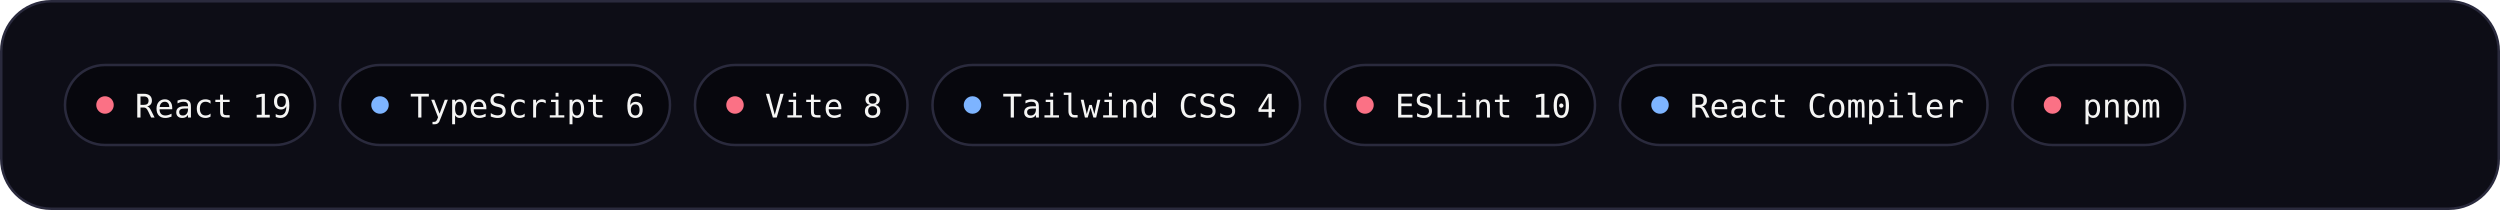
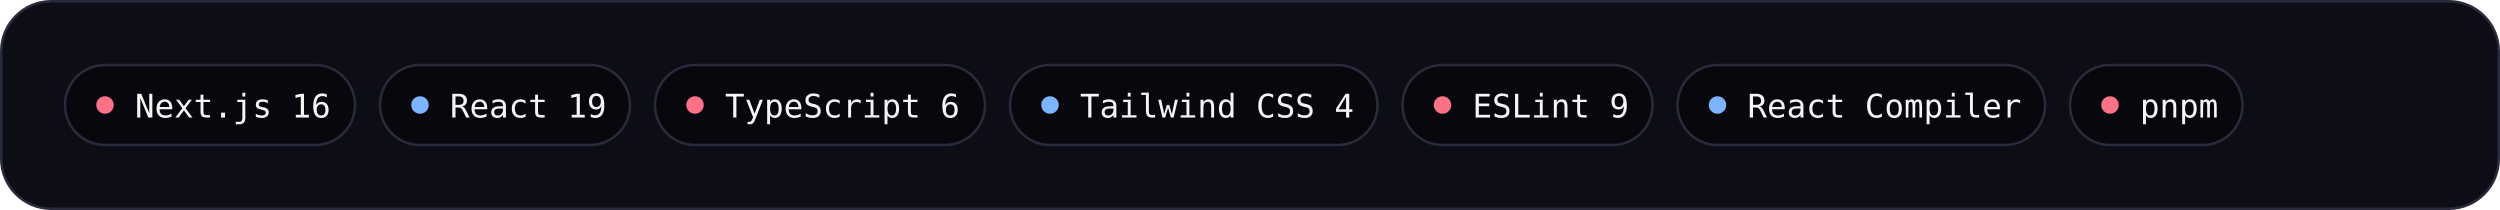
- <svg xmlns="http://www.w3.org/2000/svg" width="1000" height="84" viewBox="0 0 1000 84" role="img" aria-label="Stack: React 19, TypeScript 6, Vite 8, Tailwind CSS 4, ESLint 10, React Compiler, pnpm">
+ <svg xmlns="http://www.w3.org/2000/svg" width="1000" height="84" viewBox="0 0 1000 84" role="img" aria-label="Stack: Next.js 16, React 19, TypeScript 6, Tailwind CSS 4, ESLint 9, React Compiler, pnpm">
  <defs>
    <linearGradient id="g" x1="0" y1="0" x2="1" y2="0">
      <stop offset="0" stop-color="#fb7185" />
      <stop offset="1" stop-color="#7db4ff" />
    </linearGradient>
  </defs>
  <rect x="0.5" y="0.5" width="999" height="83" rx="20" fill="#0d0d16" stroke="#2a2a3d" />
-   <rect x="26" y="26" width="100" height="32" rx="16" fill="#07070d" stroke="#2a2a3d" />
+   <rect x="26" y="26" width="116" height="32" rx="16" fill="#07070d" stroke="#2a2a3d" />
  <circle cx="42" cy="42" r="3.5" fill="#fb7185" />
-   <text x="54" y="47" font-family="'Cascadia Code',Menlo,Consolas,monospace" font-size="13" fill="#f5f5f4">React 19</text>
-   <rect x="136" y="26" width="132" height="32" rx="16" fill="#07070d" stroke="#2a2a3d" />
-   <circle cx="152" cy="42" r="3.5" fill="#7db4ff" />
-   <text x="164" y="47" font-family="'Cascadia Code',Menlo,Consolas,monospace" font-size="13" fill="#f5f5f4">TypeScript 6</text>
-   <rect x="278" y="26" width="85" height="32" rx="16" fill="#07070d" stroke="#2a2a3d" />
-   <circle cx="294" cy="42" r="3.5" fill="#fb7185" />
-   <text x="306" y="47" font-family="'Cascadia Code',Menlo,Consolas,monospace" font-size="13" fill="#f5f5f4">Vite 8</text>
-   <rect x="373" y="26" width="147" height="32" rx="16" fill="#07070d" stroke="#2a2a3d" />
-   <circle cx="389" cy="42" r="3.5" fill="#7db4ff" />
-   <text x="401" y="47" font-family="'Cascadia Code',Menlo,Consolas,monospace" font-size="13" fill="#f5f5f4">Tailwind CSS 4</text>
-   <rect x="530" y="26" width="108" height="32" rx="16" fill="#07070d" stroke="#2a2a3d" />
-   <circle cx="546" cy="42" r="3.5" fill="#fb7185" />
-   <text x="558" y="47" font-family="'Cascadia Code',Menlo,Consolas,monospace" font-size="13" fill="#f5f5f4">ESLint 10</text>
-   <rect x="648" y="26" width="147" height="32" rx="16" fill="#07070d" stroke="#2a2a3d" />
-   <circle cx="664" cy="42" r="3.5" fill="#7db4ff" />
-   <text x="676" y="47" font-family="'Cascadia Code',Menlo,Consolas,monospace" font-size="13" fill="#f5f5f4">React Compiler</text>
-   <rect x="805" y="26" width="69" height="32" rx="16" fill="#07070d" stroke="#2a2a3d" />
-   <circle cx="821" cy="42" r="3.5" fill="#fb7185" />
-   <text x="833" y="47" font-family="'Cascadia Code',Menlo,Consolas,monospace" font-size="13" fill="#f5f5f4">pnpm</text>
+   <text x="54" y="47" font-family="'Cascadia Code',Menlo,Consolas,monospace" font-size="13" fill="#f5f5f4">Next.js 16</text>
+   <rect x="152" y="26" width="100" height="32" rx="16" fill="#07070d" stroke="#2a2a3d" />
+   <circle cx="168" cy="42" r="3.5" fill="#7db4ff" />
+   <text x="180" y="47" font-family="'Cascadia Code',Menlo,Consolas,monospace" font-size="13" fill="#f5f5f4">React 19</text>
+   <rect x="262" y="26" width="132" height="32" rx="16" fill="#07070d" stroke="#2a2a3d" />
+   <circle cx="278" cy="42" r="3.5" fill="#fb7185" />
+   <text x="290" y="47" font-family="'Cascadia Code',Menlo,Consolas,monospace" font-size="13" fill="#f5f5f4">TypeScript 6</text>
+   <rect x="404" y="26" width="147" height="32" rx="16" fill="#07070d" stroke="#2a2a3d" />
+   <circle cx="420" cy="42" r="3.5" fill="#7db4ff" />
+   <text x="432" y="47" font-family="'Cascadia Code',Menlo,Consolas,monospace" font-size="13" fill="#f5f5f4">Tailwind CSS 4</text>
+   <rect x="561" y="26" width="100" height="32" rx="16" fill="#07070d" stroke="#2a2a3d" />
+   <circle cx="577" cy="42" r="3.5" fill="#fb7185" />
+   <text x="589" y="47" font-family="'Cascadia Code',Menlo,Consolas,monospace" font-size="13" fill="#f5f5f4">ESLint 9</text>
+   <rect x="671" y="26" width="147" height="32" rx="16" fill="#07070d" stroke="#2a2a3d" />
+   <circle cx="687" cy="42" r="3.5" fill="#7db4ff" />
+   <text x="699" y="47" font-family="'Cascadia Code',Menlo,Consolas,monospace" font-size="13" fill="#f5f5f4">React Compiler</text>
+   <rect x="828" y="26" width="69" height="32" rx="16" fill="#07070d" stroke="#2a2a3d" />
+   <circle cx="844" cy="42" r="3.5" fill="#fb7185" />
+   <text x="856" y="47" font-family="'Cascadia Code',Menlo,Consolas,monospace" font-size="13" fill="#f5f5f4">pnpm</text>
</svg>
